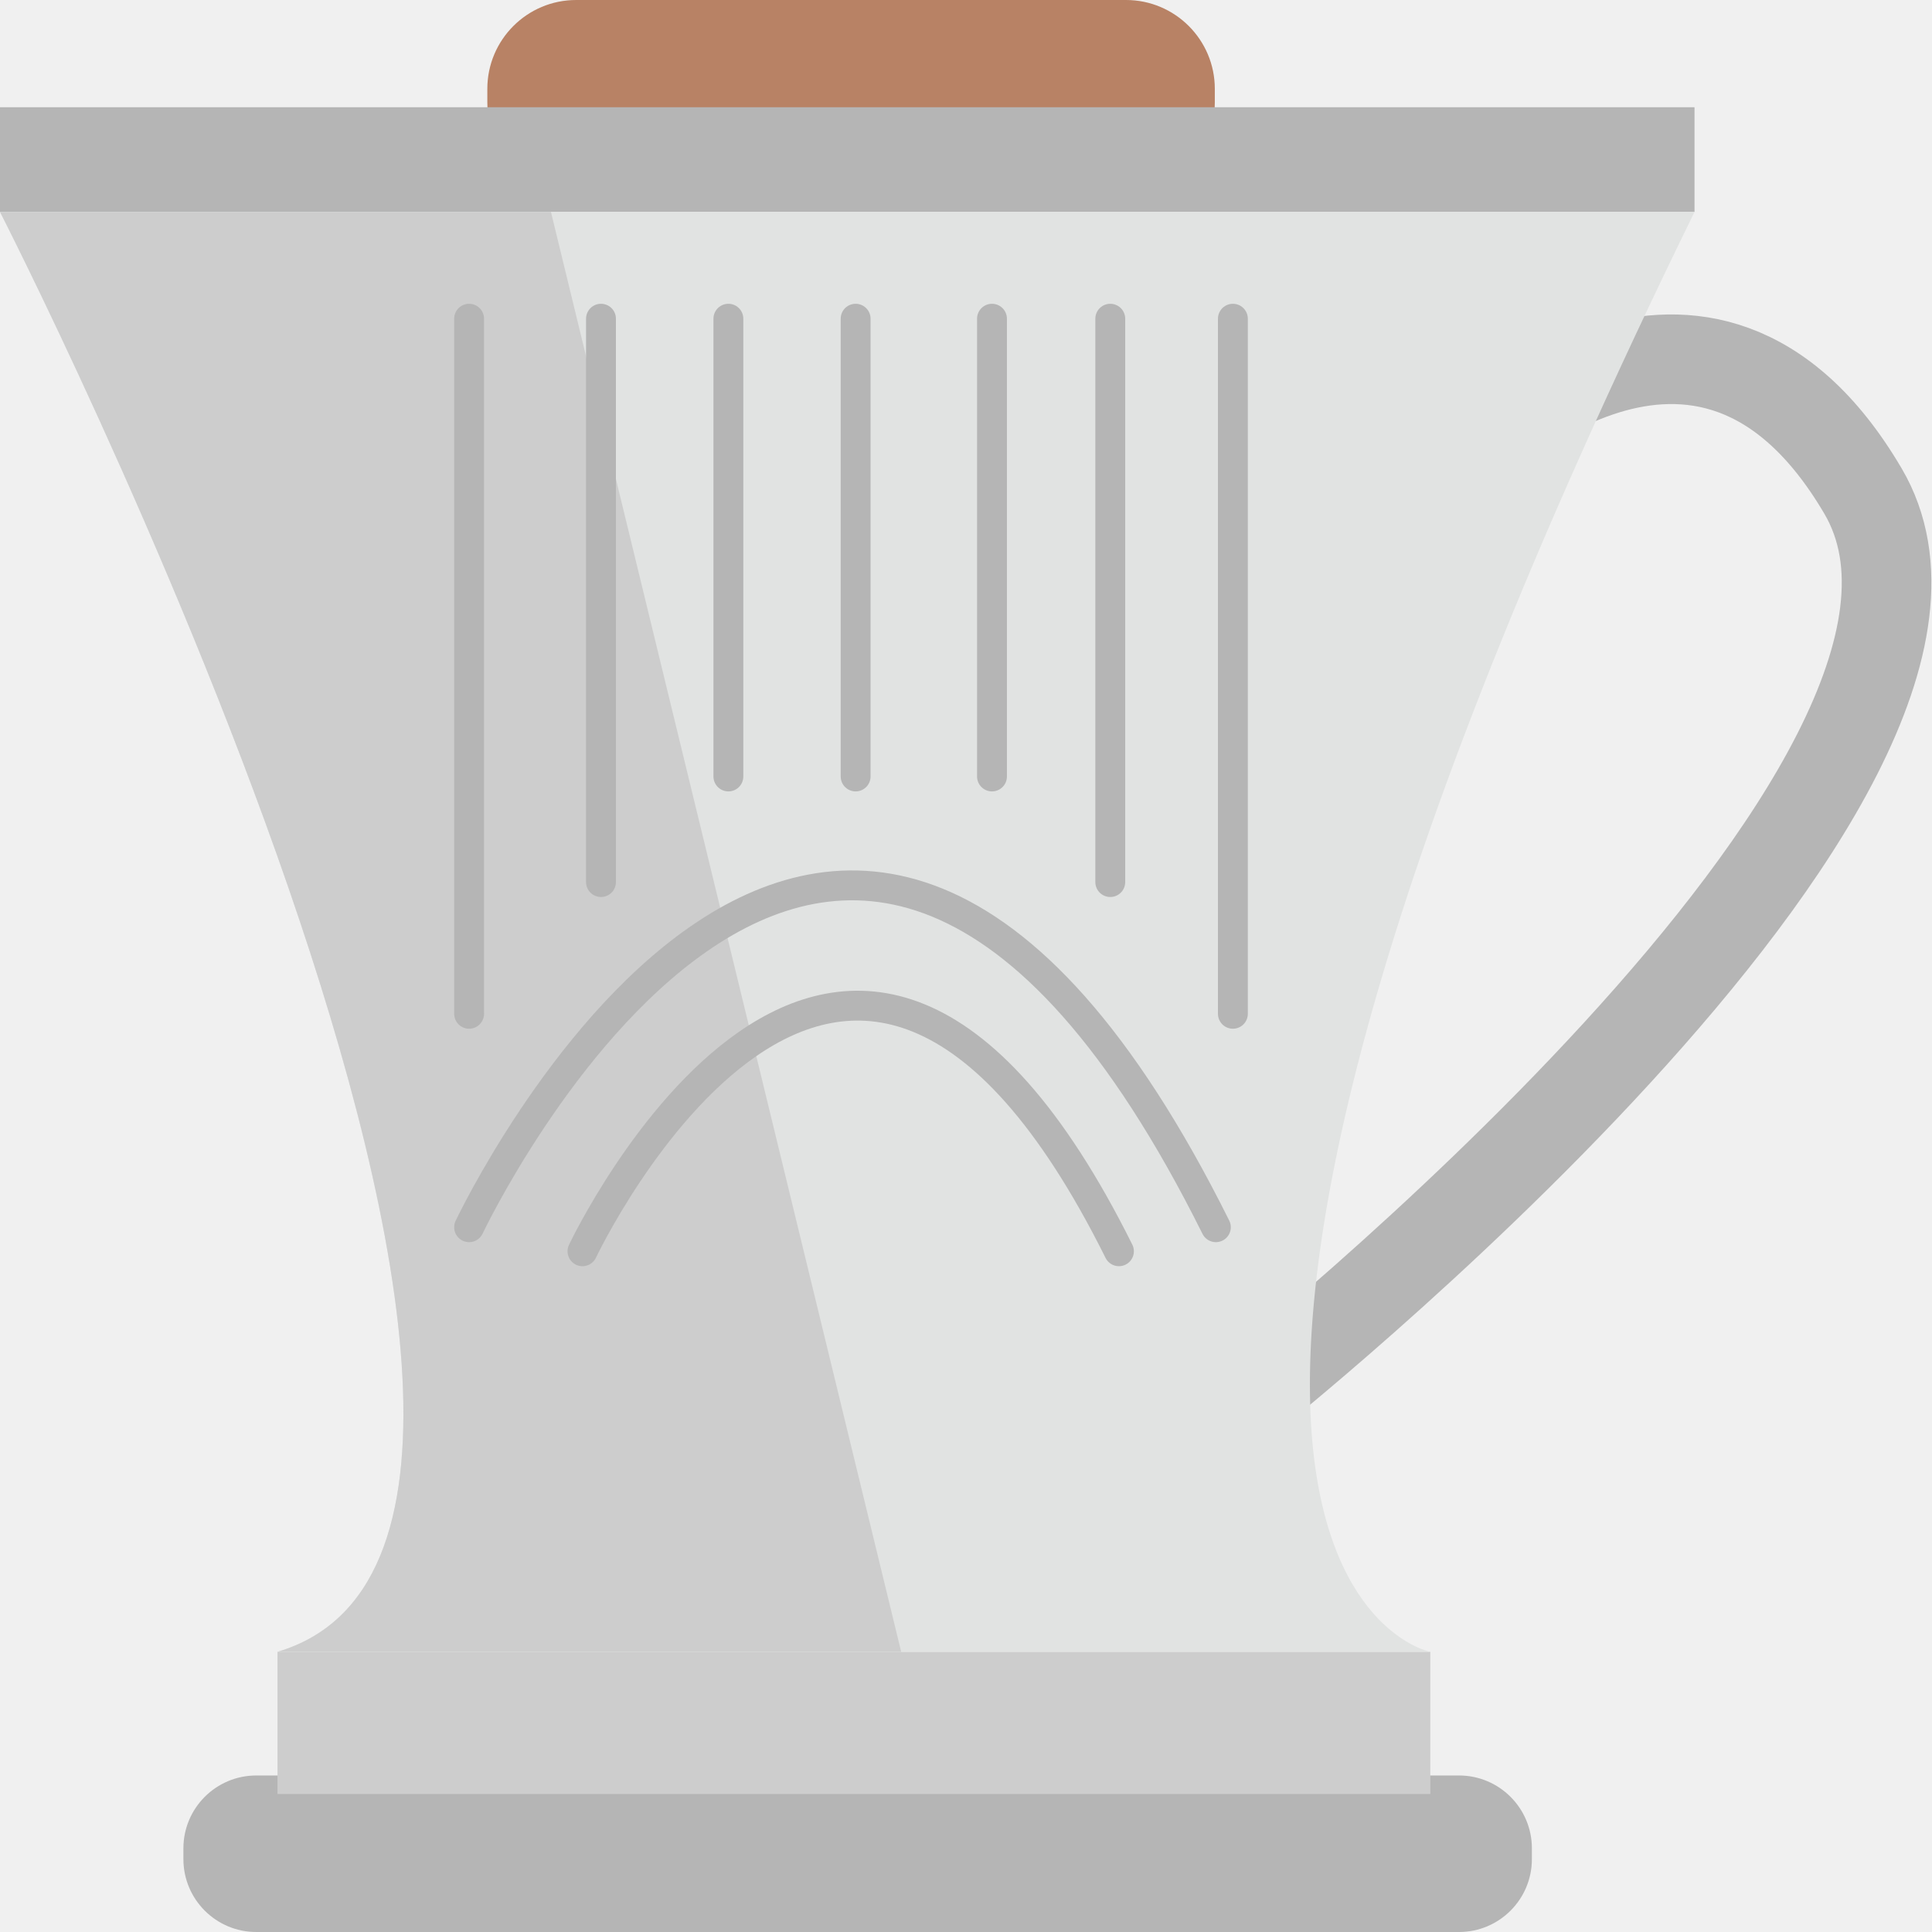
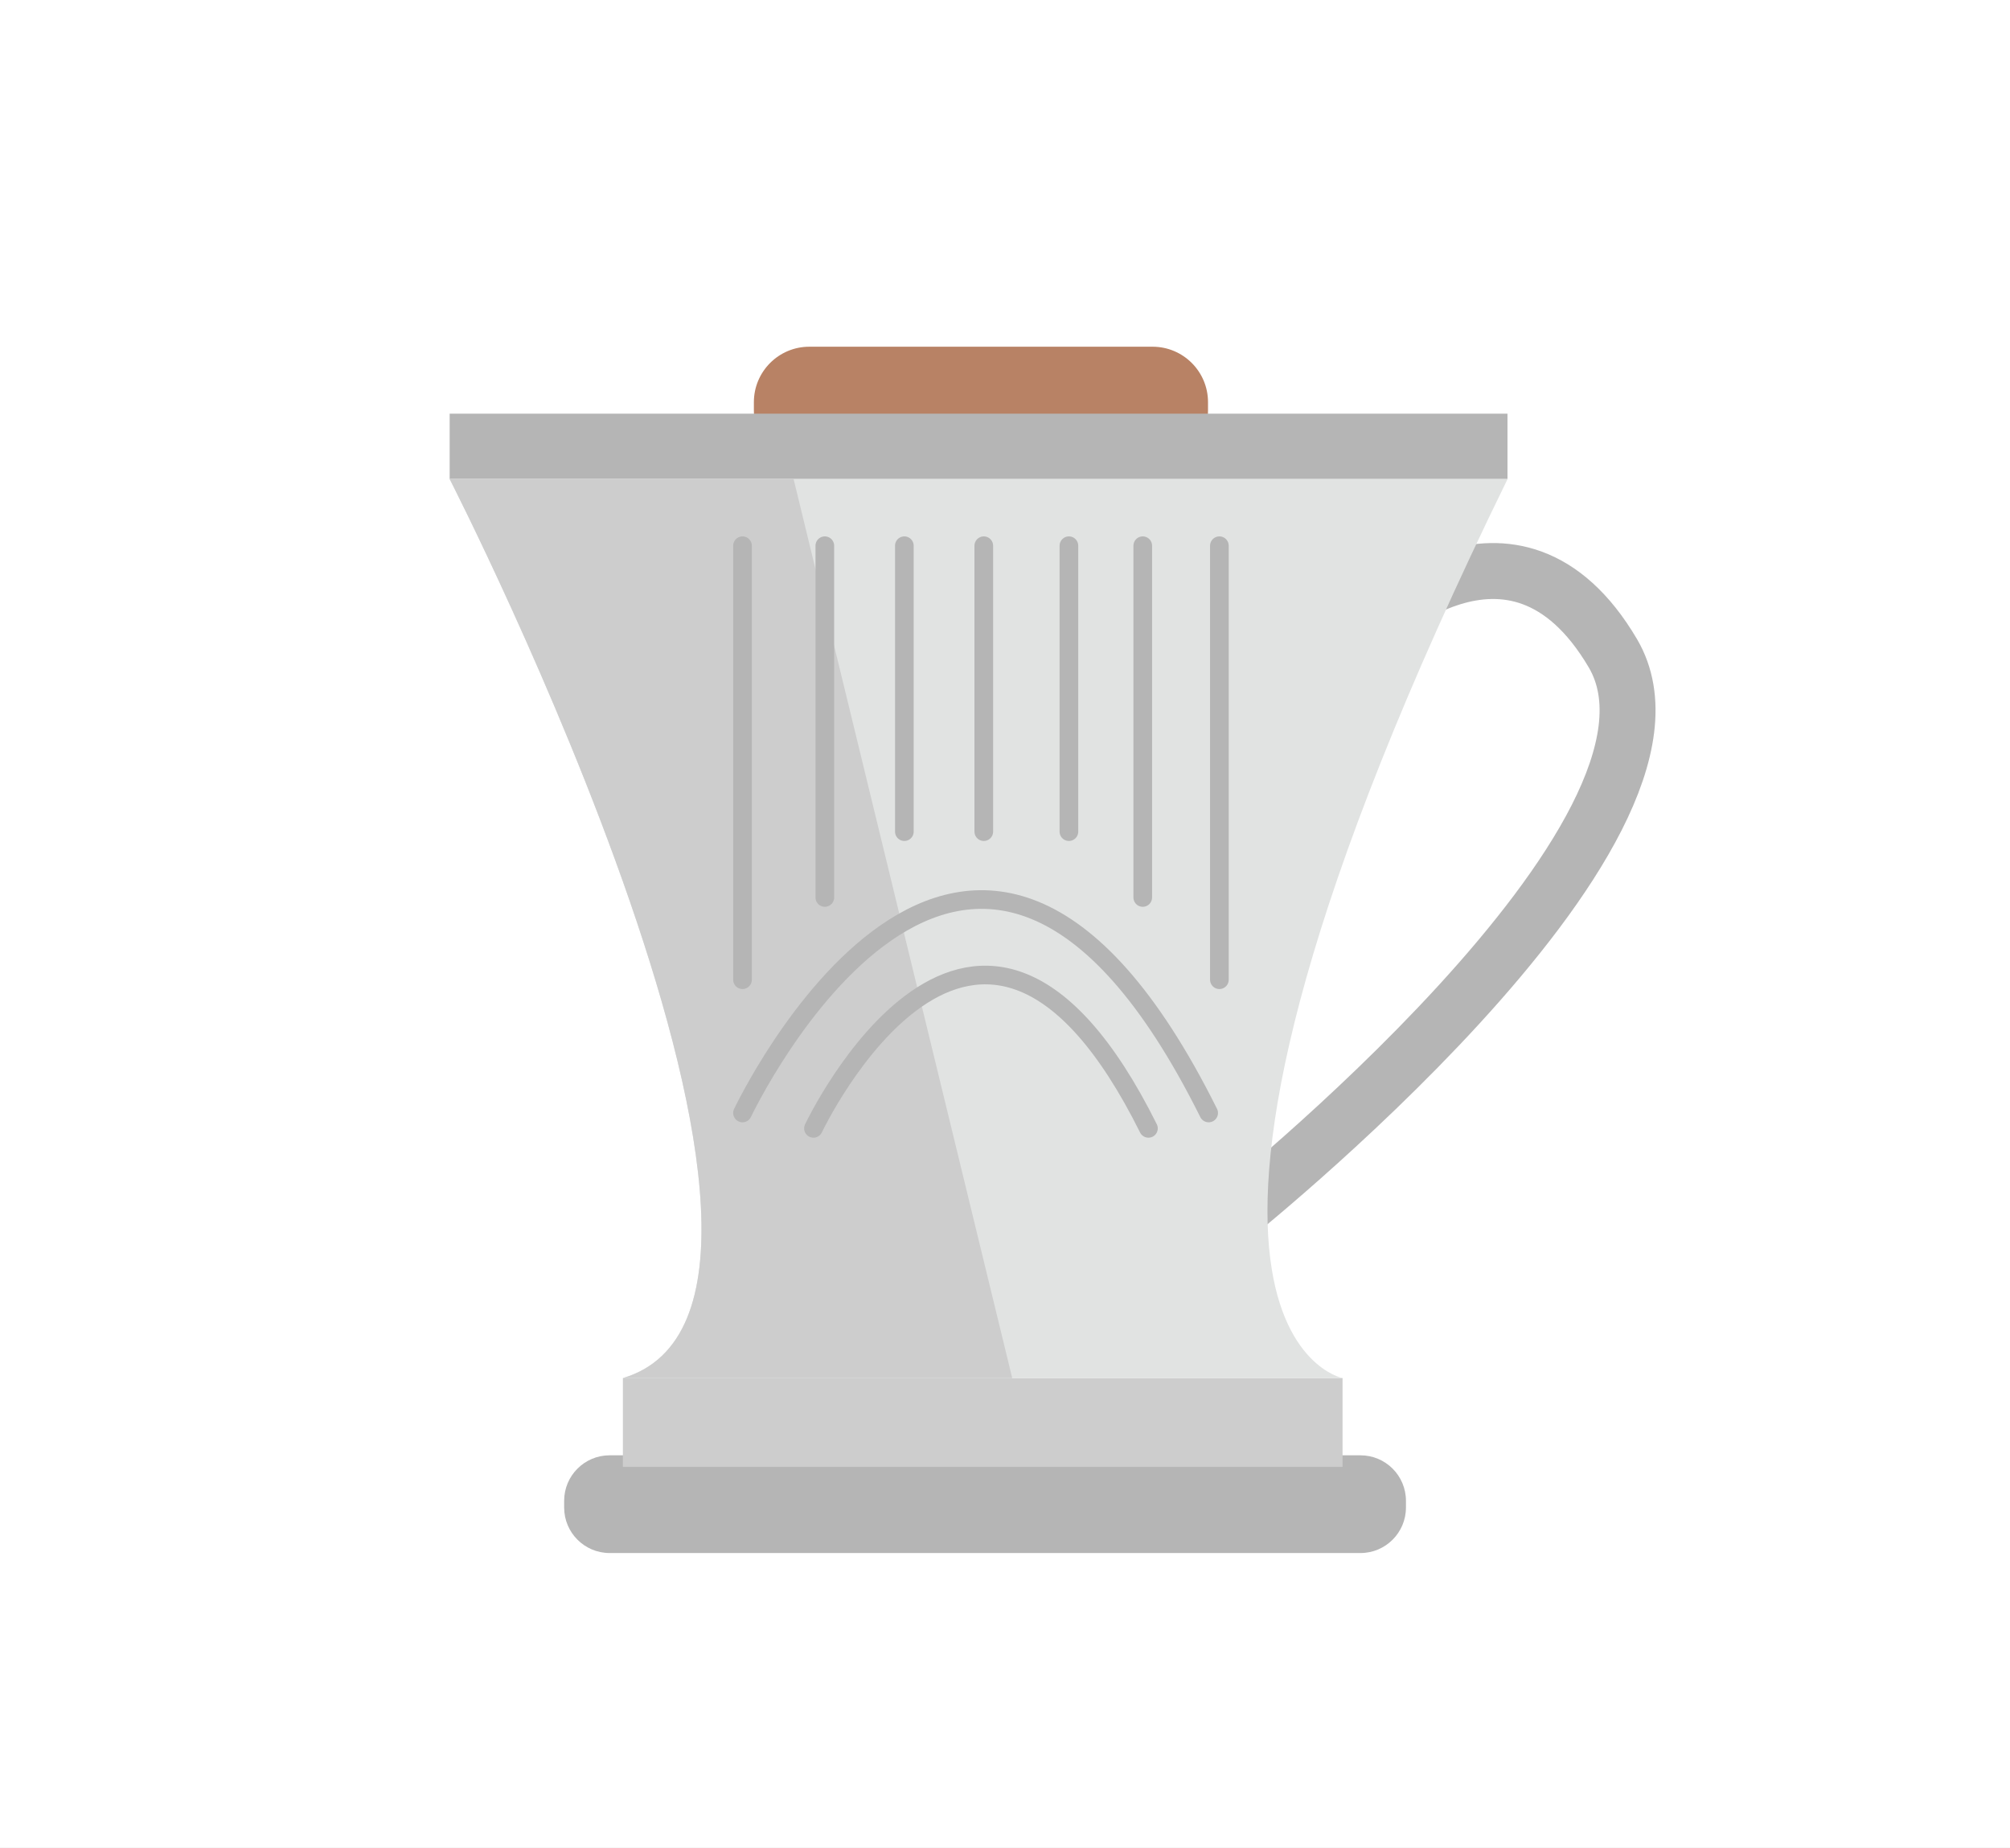
- <svg xmlns="http://www.w3.org/2000/svg" viewBox="0 0 129.31 129.36">
+ <svg xmlns="http://www.w3.org/2000/svg" viewBox="0 0 215.59 198.12">
  <defs>
-     <style>.cls-1,.cls-6{fill:none;stroke:#b5b5b5;stroke-miterlimit:10;}.cls-1{stroke-width:6px;}.cls-2{fill:#b88265;}.cls-3{fill:#b5b5b5;}.cls-4{fill:#cdcdcd;}.cls-5{fill:#e1e3e2;}.cls-6{stroke-linecap:round;stroke-width:2px;}</style>
+     <style>.cls-1{fill:#fff;}.cls-2,.cls-3,.cls-8{fill:none;}.cls-3,.cls-8{stroke:#b5b5b5;stroke-miterlimit:10;}.cls-3{stroke-width:6px;}.cls-4{fill:#b88265;}.cls-5{fill:#b5b5b5;}.cls-6{fill:#cdcdcd;}.cls-7{fill:#e1e3e2;}.cls-8{stroke-linecap:round;stroke-width:2px;}</style>
  </defs>
  <g id="Ebene_2" data-name="Ebene 2">
    <g id="Ebene_5" data-name="Ebene 5">
+       <g id="Rechteck_2318" data-name="Rechteck 2318">
+         <rect class="cls-1" width="215.59" height="198.12" />
+         <rect class="cls-2" x="0.29" y="0.38" width="215.02" height="197.37" />
+       </g>
      <g id="BlueDripper">
-         <path class="cls-1" d="M98.33,30.27s15.72-15.59,26.41,2.61C136,52.05,83.33,93.77,83.33,93.77" />
-         <rect class="cls-2" x="32.63" width="48.71" height="12.79" rx="5.95" />
-         <rect class="cls-3" x="12.28" y="118.88" width="90.29" height="10.48" rx="4.88" />
-         <rect class="cls-4" x="18.58" y="110.6" width="77.19" height="9.52" />
-         <rect class="cls-3" y="7.18" width="113.46" height="7.01" />
-         <path class="cls-5" d="M0,14.19s45.29,88.48,18.58,96.41H95.76s-26.93-5.27,17.7-96.41Z" />
-         <path class="cls-4" d="M36.89,14.19H0s45.29,88.48,18.58,96.41H60.34" />
-         <line class="cls-6" x1="31.41" y1="21.34" x2="31.41" y2="67.88" />
-         <line class="cls-6" x1="82.55" y1="21.34" x2="82.55" y2="67.88" />
-         <line class="cls-6" x1="74.34" y1="21.34" x2="74.34" y2="59.06" />
-         <line class="cls-6" x1="66.42" y1="21.34" x2="66.42" y2="51.99" />
-         <line class="cls-6" x1="57.29" y1="21.34" x2="57.29" y2="51.99" />
-         <line class="cls-6" x1="48.77" y1="21.34" x2="48.77" y2="51.99" />
-         <line class="cls-6" x1="40.24" y1="21.34" x2="40.24" y2="59.06" />
-         <path class="cls-6" d="M31.41,82.17s24.36-51.5,50,0" />
-         <path class="cls-6" d="M39,83.78s17.5-37,35.92,0" />
+         <path class="cls-3" d="M146.56,67.45S162.28,51.86,173,70.06C184.23,89.23,131.56,131,131.56,131" />
+         <rect class="cls-4" x="80.86" y="37.18" width="48.71" height="12.79" rx="5.95" />
+         <rect class="cls-5" x="60.51" y="156.06" width="90.29" height="10.48" rx="4.88" />
+         <rect class="cls-6" x="66.81" y="147.78" width="77.19" height="9.52" />
+         <rect class="cls-5" x="48.23" y="44.36" width="113.46" height="7.01" />
+         <path class="cls-7" d="M48.23,51.37s45.29,88.48,18.58,96.41H144s-26.93-5.26,17.7-96.41Z" />
+         <path class="cls-6" d="M85.12,51.37H48.23s45.29,88.48,18.58,96.41h41.76" />
+         <line class="cls-8" x1="79.64" y1="58.52" x2="79.64" y2="105.06" />
+         <line class="cls-8" x1="130.79" y1="58.52" x2="130.79" y2="105.06" />
+         <line class="cls-8" x1="122.57" y1="58.52" x2="122.57" y2="96.24" />
+         <line class="cls-8" x1="114.65" y1="58.52" x2="114.65" y2="89.18" />
+         <line class="cls-8" x1="105.52" y1="58.52" x2="105.52" y2="89.18" />
+         <line class="cls-8" x1="97" y1="58.52" x2="97" y2="89.18" />
+         <line class="cls-8" x1="88.47" y1="58.52" x2="88.47" y2="96.24" />
+         <path class="cls-8" d="M79.64,119.35s24.36-51.5,50,0" />
+         <path class="cls-8" d="M87.25,121s17.5-37,35.93,0" />
      </g>
    </g>
  </g>
</svg>
